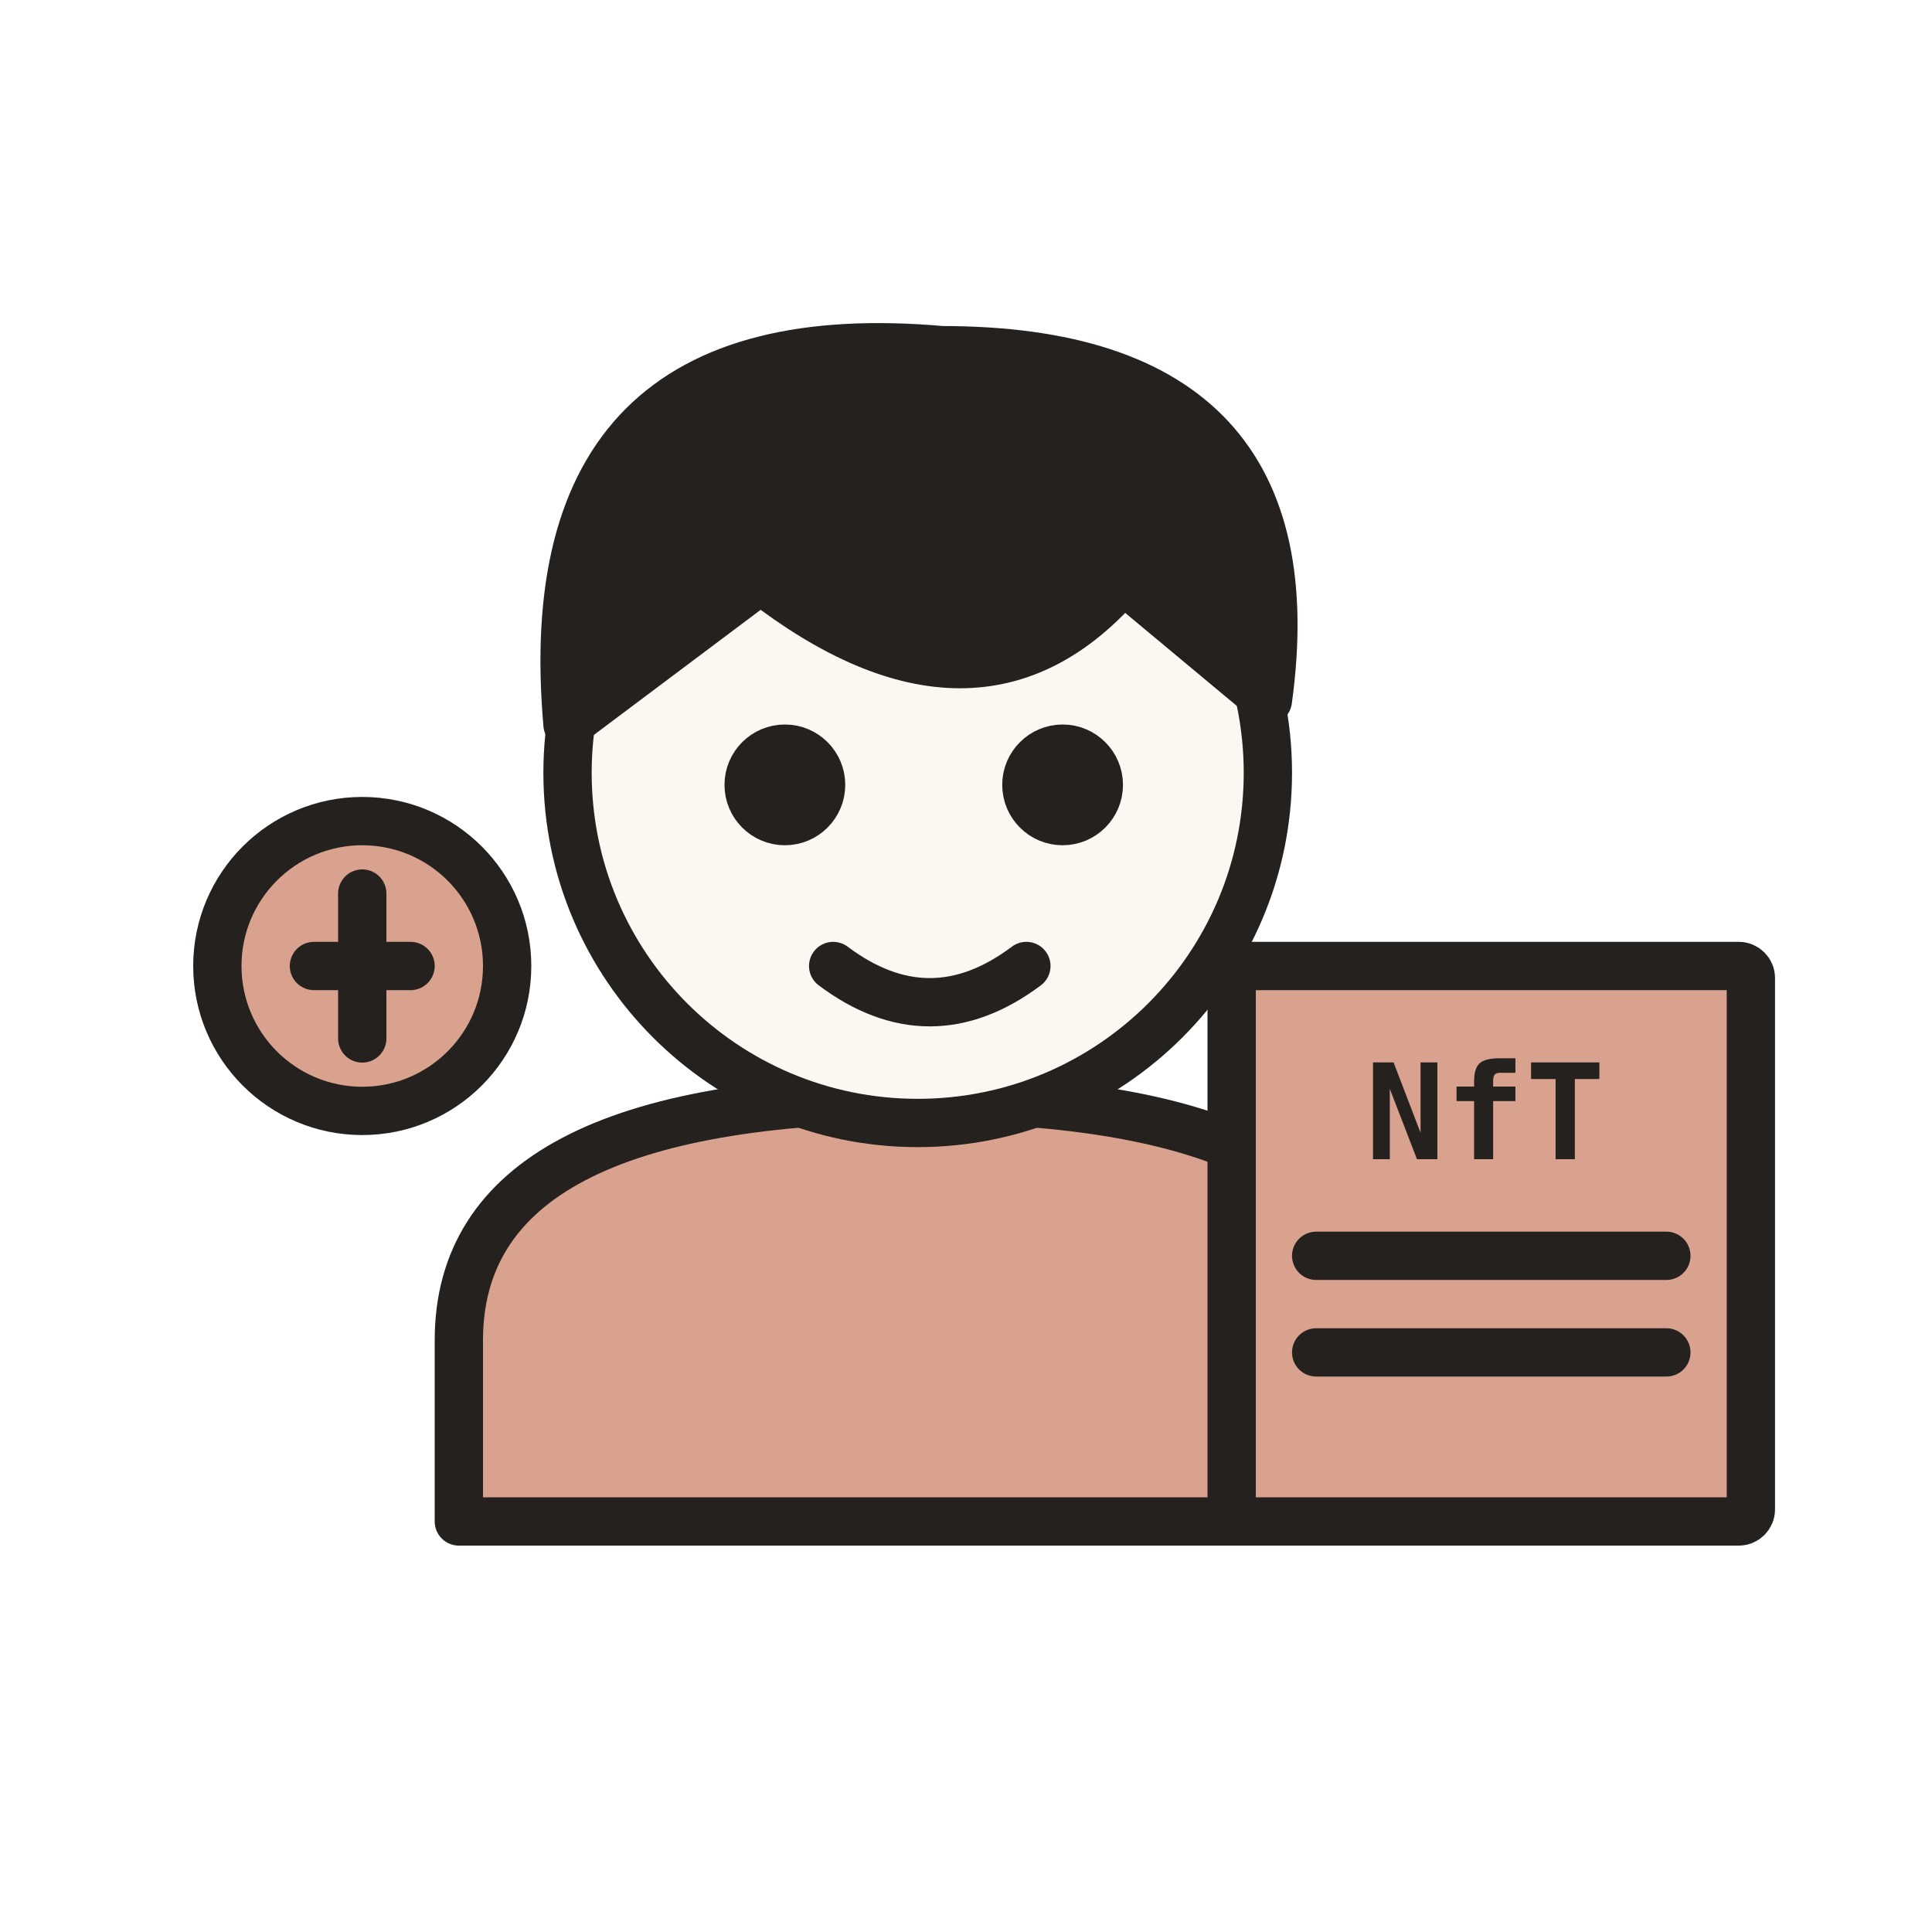
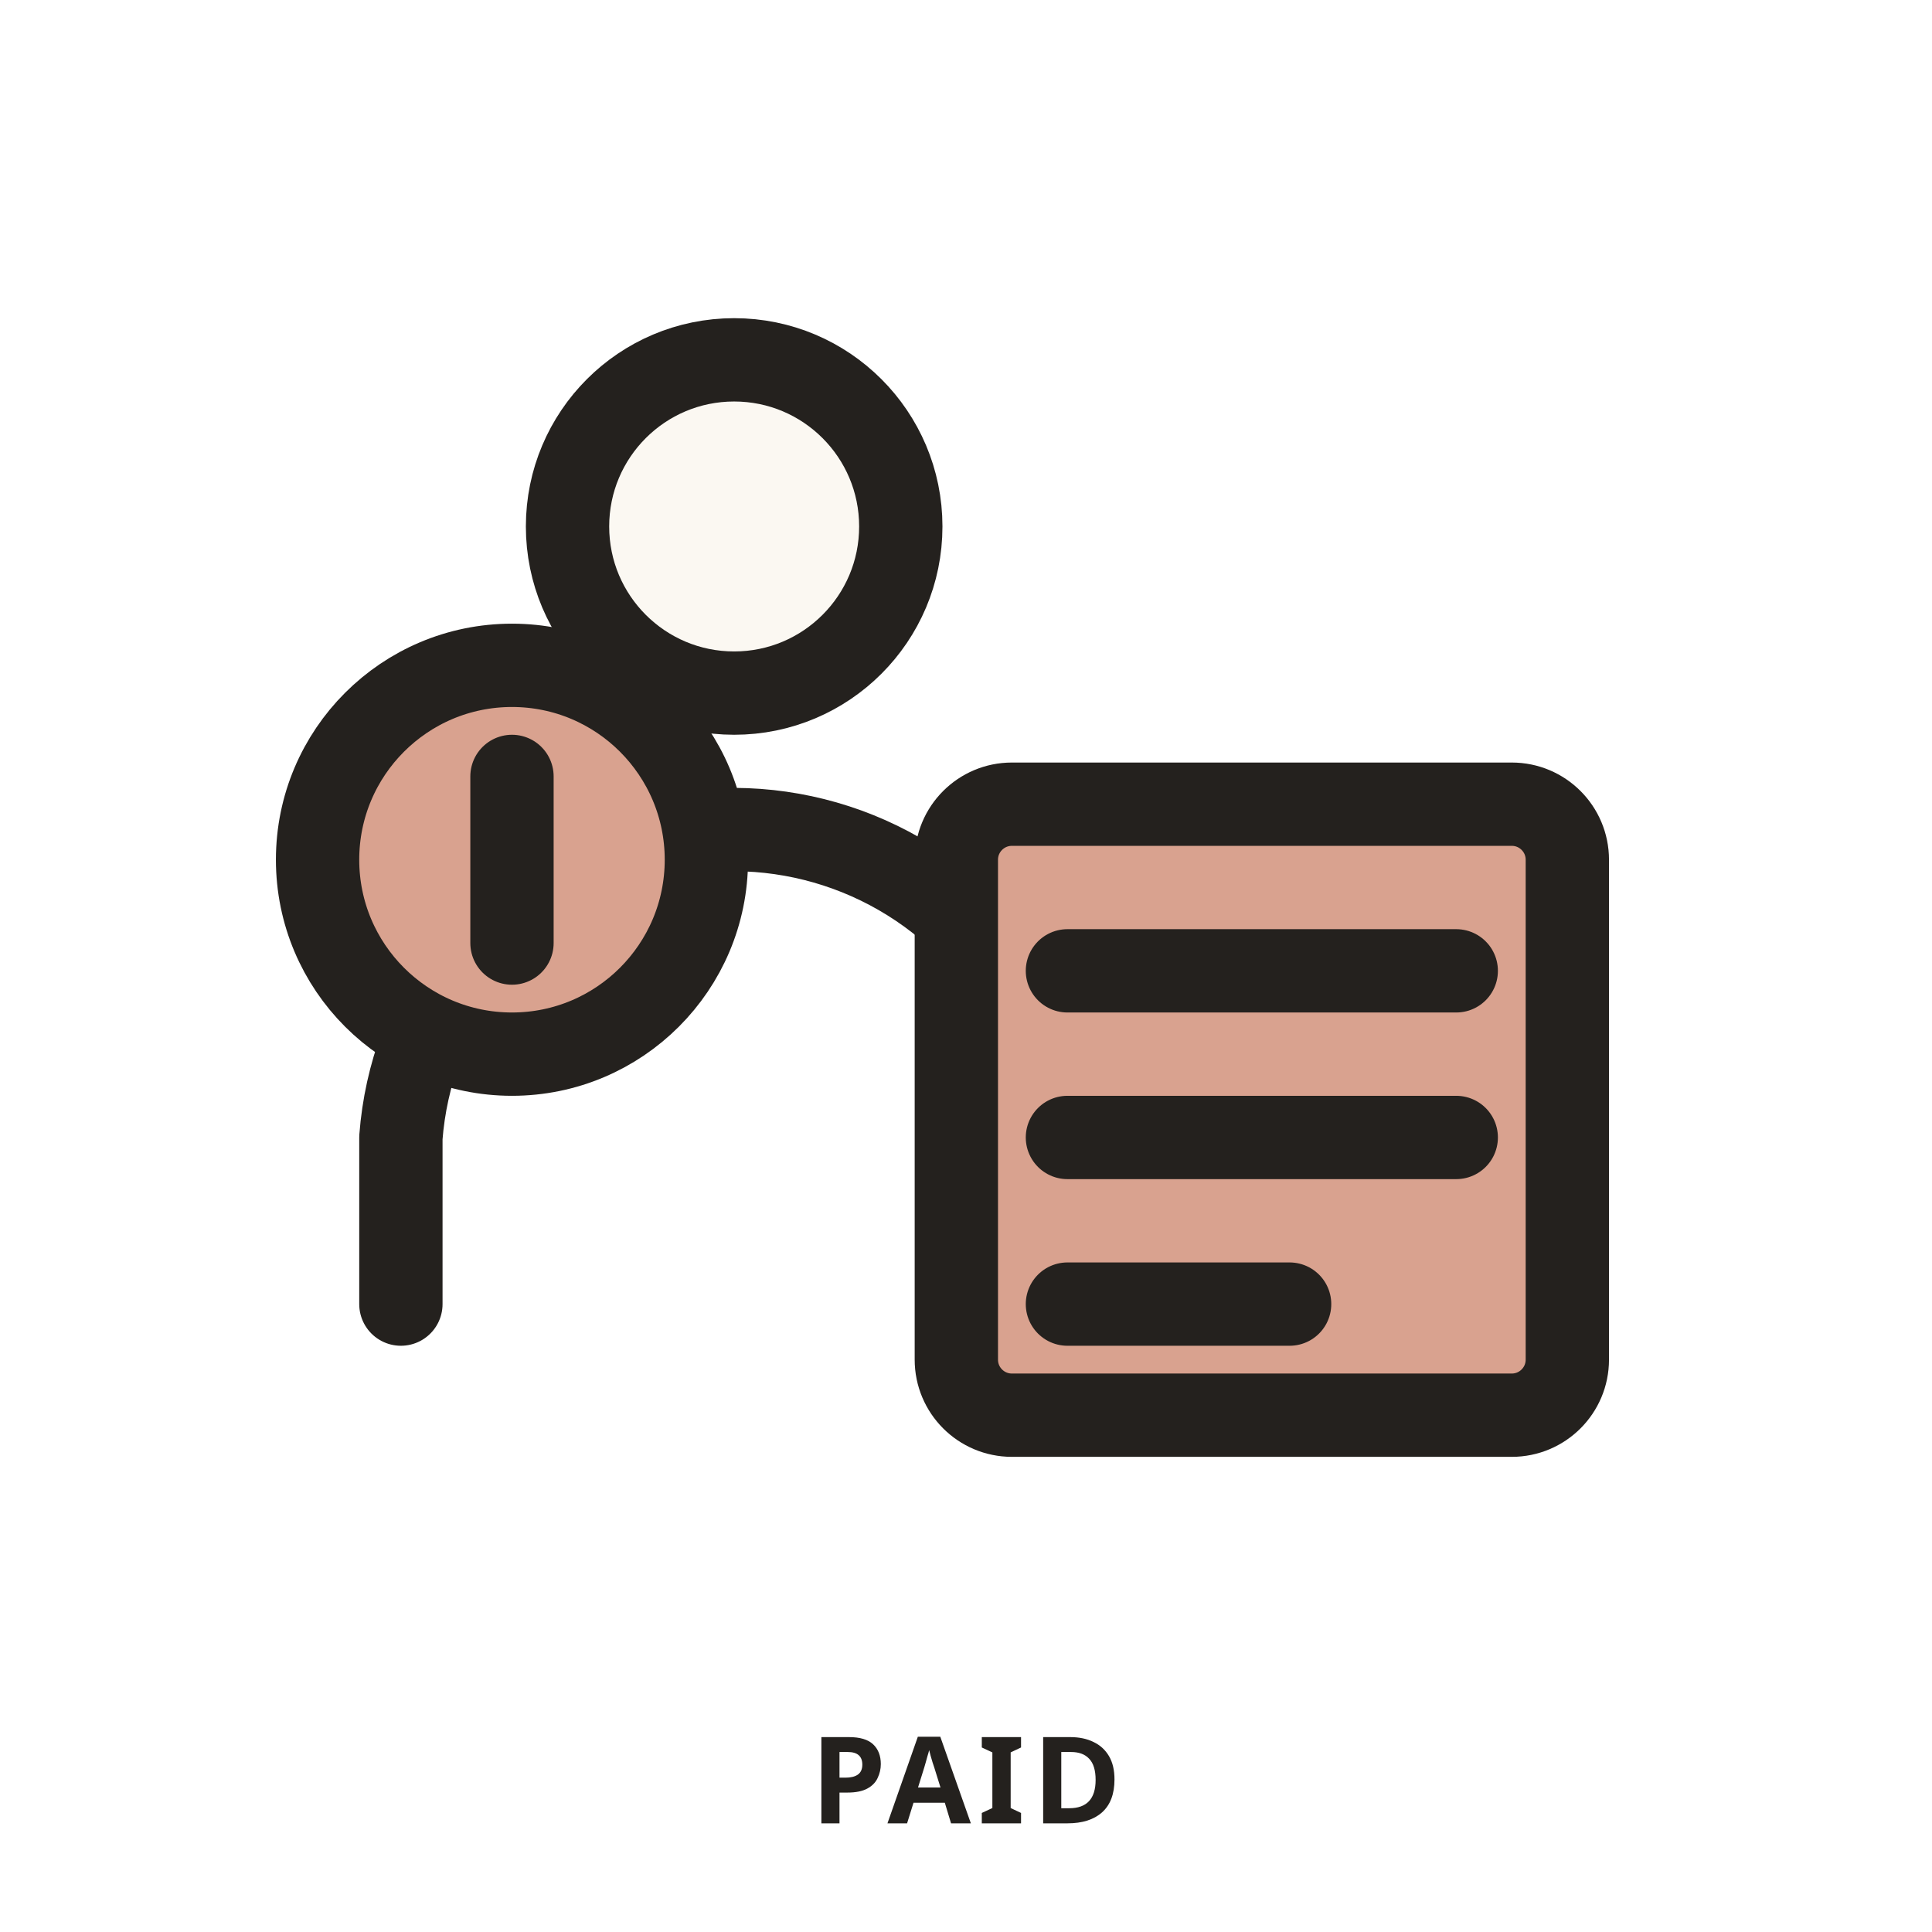
- <svg xmlns="http://www.w3.org/2000/svg" width="160" height="160" viewBox="0 0 160 160" role="img" aria-labelledby="title">
-   <g stroke="#24211E" stroke-width="4" stroke-linecap="round" stroke-linejoin="round">
-     <path d="M38 126v-15q0-20 38-20t38 20v15z" fill="#D9A28F" />
-     <circle cx="76" cy="64" r="29" fill="#FBF8F2" />
-     <path d="M47 60q-3-34 31-31 31 0 27 29l-12-10q-12 14-30 0z" fill="#24211E" />
-     <circle cx="65" cy="65" r="3" fill="#24211E" />
-     <circle cx="88" cy="65" r="3" fill="#24211E" />
-     <path d="M69 80q8 6 16 0" fill="none" />
-     <rect x="102" y="80" width="43" height="46" rx="1" fill="#D9A28F" />
-     <text x="123" y="96" text-anchor="middle" stroke="none" fill="#24211E" font-family="ui-monospace,monospace" font-size="11" font-weight="700">NfT</text>
-     <path d="M109 104h29m-29 8h29" fill="none" />
-     <g class="coin">
-       <circle cx="30" cy="80" r="12" fill="#D9A28F" />
-       <path d="M26 80h8m-4-6v12" fill="none" />
+ <svg xmlns="http://www.w3.org/2000/svg" width="160" height="160" viewBox="0 0 160 160" role="img" aria-label="NotFinancialTimes · paid · fictional writer">
+   <g transform="translate(24 16) scale(4.6)">
+     <g stroke="#24211E" stroke-width="1.5" stroke-linecap="round" stroke-linejoin="round">
+       <circle cx="8" cy="6" r="3" fill="#FBF8F2" />
+       <path d="M2 20v-3a6 6 0 0 1 10-4" fill="none" />
+       <rect x="12" y="11" width="11" height="11" rx="1" fill="#D9A28F" />
+       <path d="M14 14h7m-7 3h7m-7 3h4" fill="none" />
+       <circle cx="4" cy="12" r="3.5" fill="#D9A28F" />
+       <path d="M4 10.5v3" fill="none" />
    </g>
  </g>
+   <text x="80" y="151" text-anchor="middle" stroke="none" fill="#24211E" font-family="system-ui,sans-serif" font-size="10" font-weight="600" letter-spacing=".6">PAID</text>
</svg>
